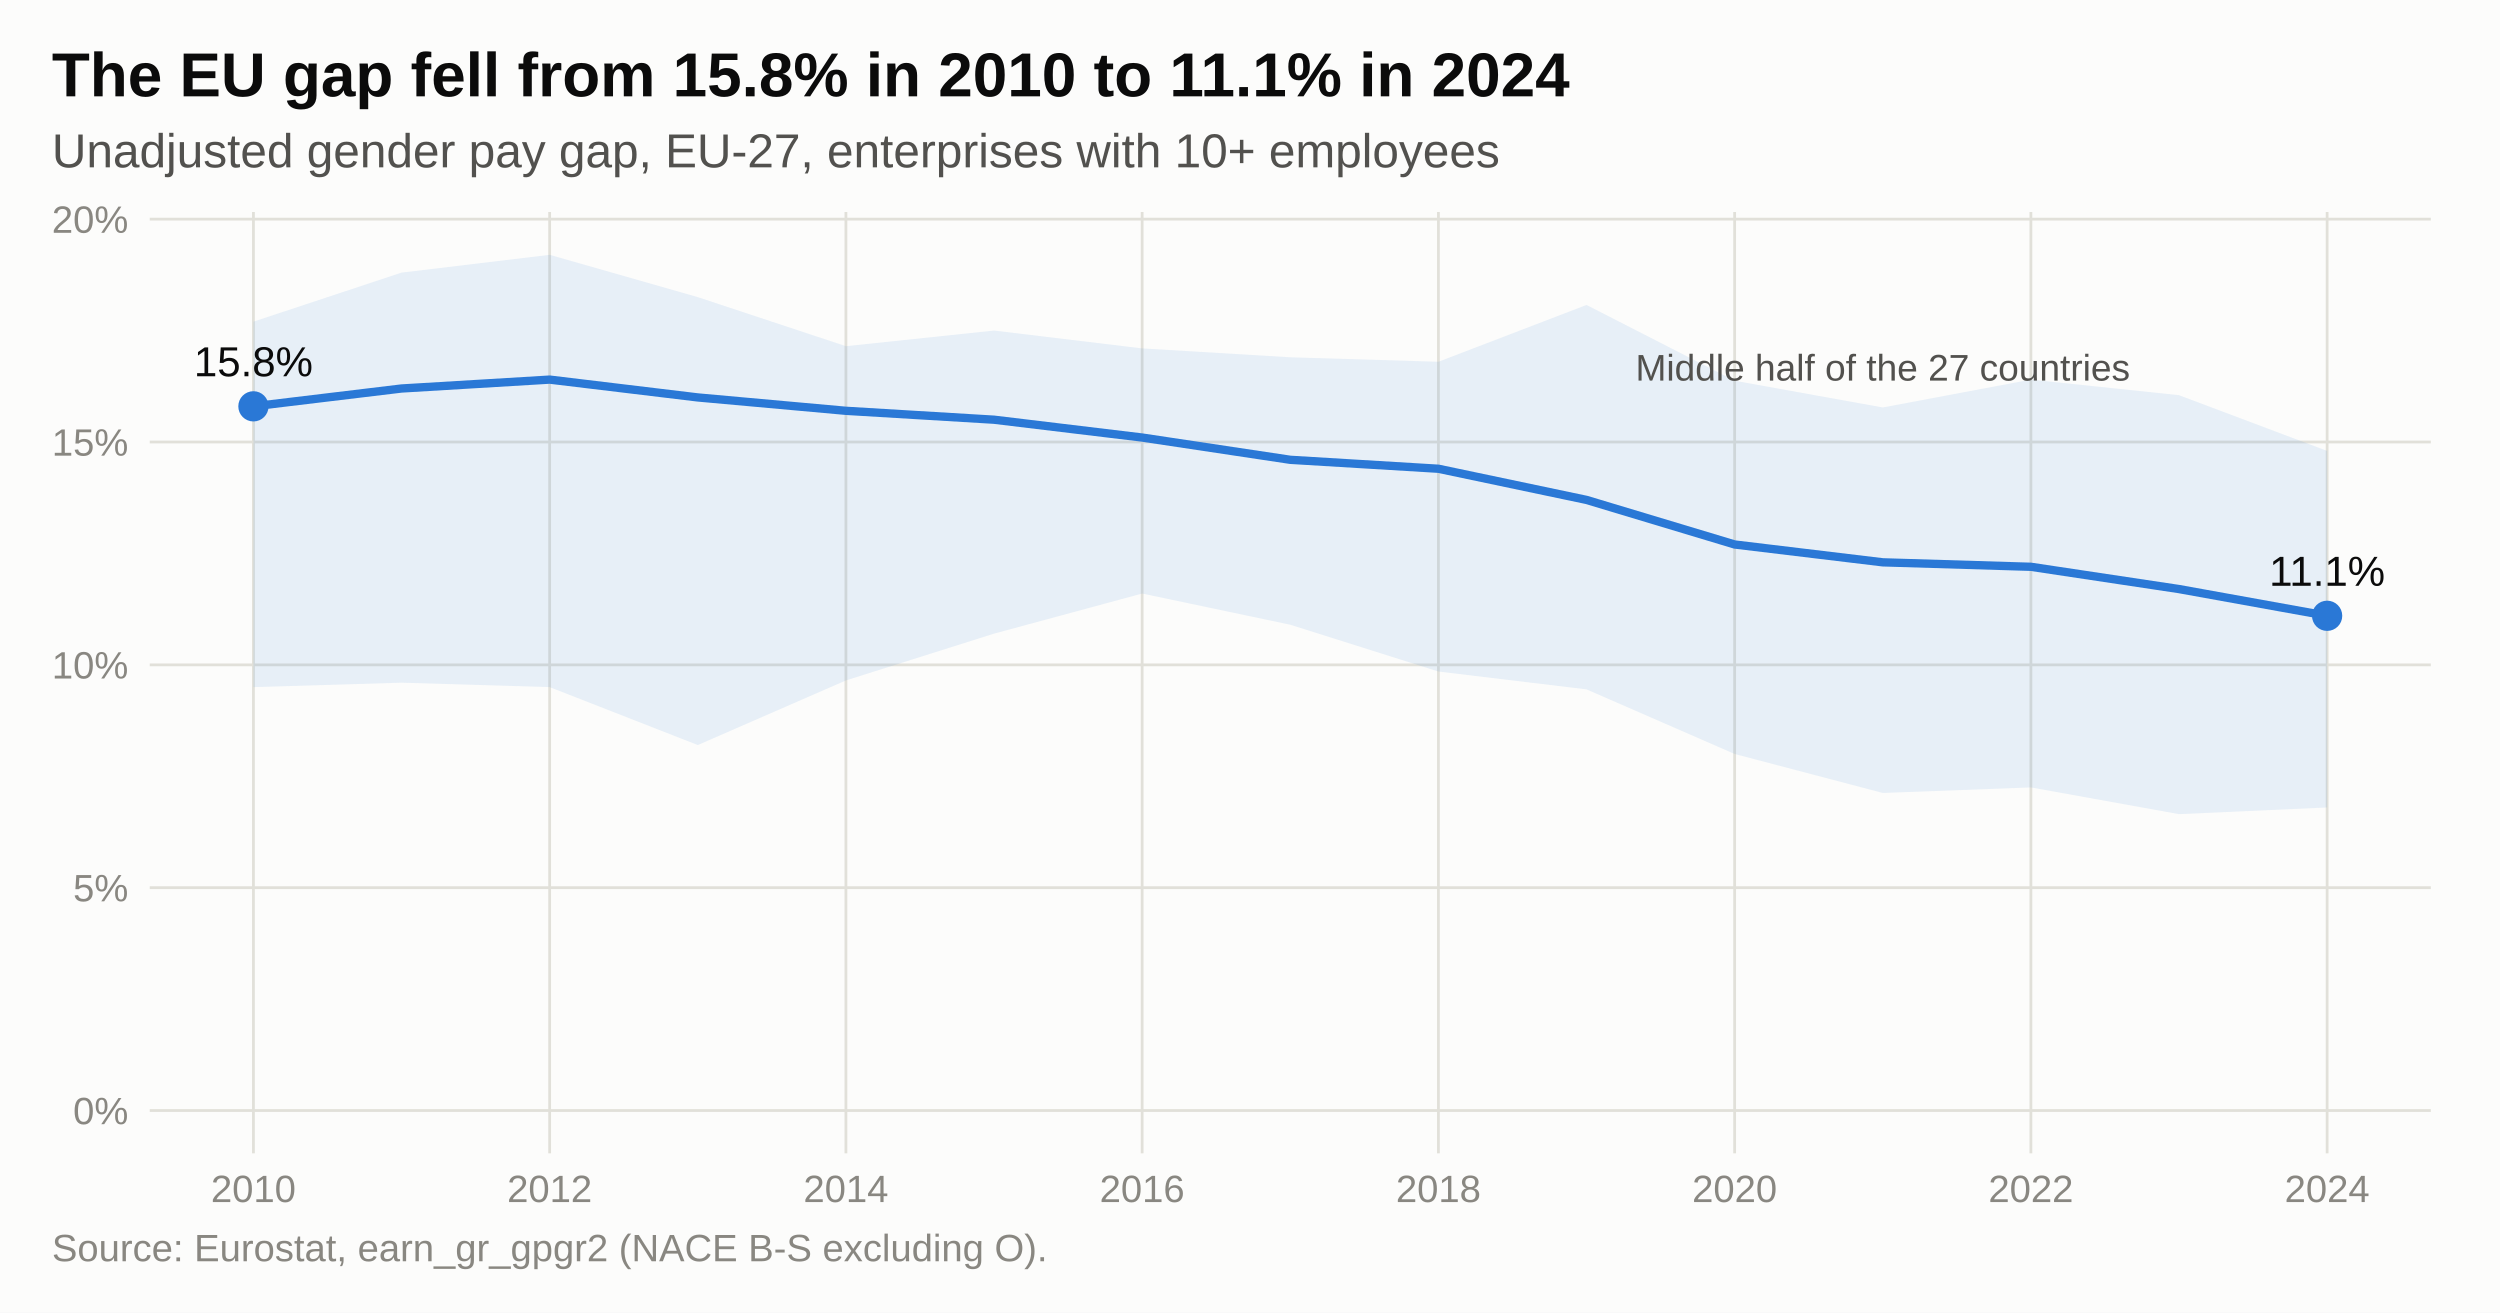
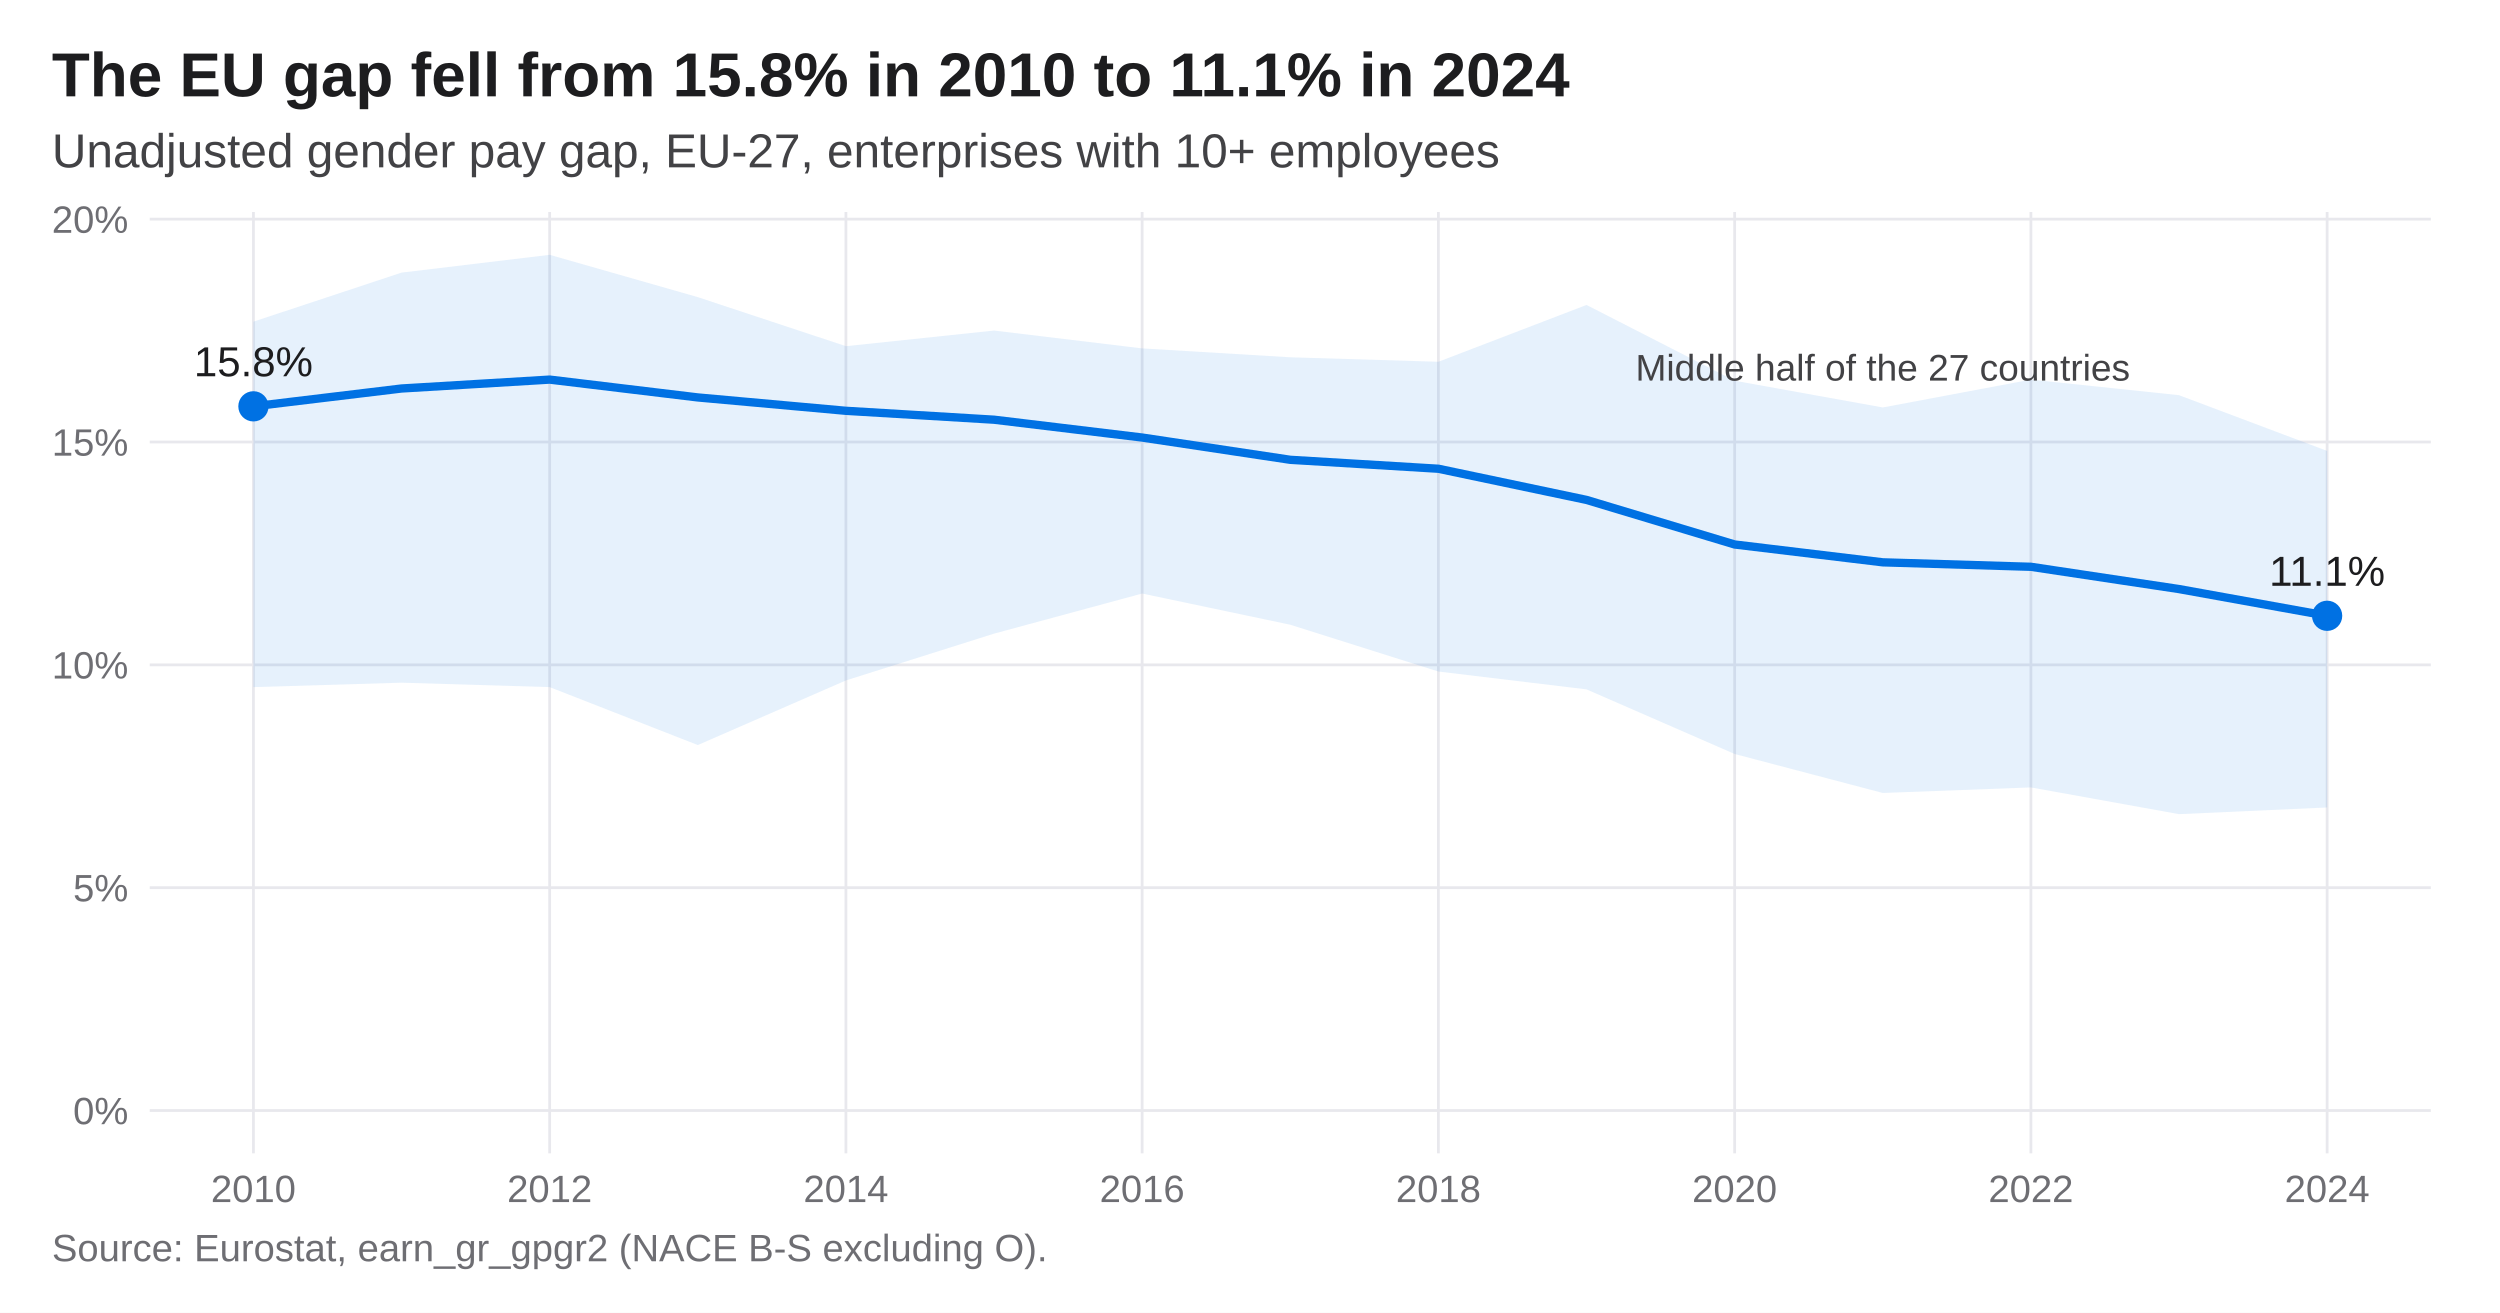
<svg xmlns="http://www.w3.org/2000/svg" width="576.00pt" height="302.40pt" viewBox="0 0 576.00 302.40">
  <g class="svglite">
    <defs>
      <style type="text/css">
    .svglite line, .svglite polyline, .svglite polygon, .svglite path, .svglite rect, .svglite circle {
      fill: none;
      stroke: #000000;
      stroke-linecap: round;
      stroke-linejoin: round;
      stroke-miterlimit: 10.00;
    }
    .svglite text {
      white-space: pre;
    }
    .svglite g.glyphgroup path {
      fill: inherit;
      stroke: none;
    }
  </style>
    </defs>
-     <rect width="100%" height="100%" style="stroke: none; fill: #FCFCFB;" />
+     <rect width="100%" height="100%" style="stroke: none; fill: #FFFFFF;" />
    <defs>
      <clipPath id="cpMC4wMHw1NzYuMDB8MC4wMHwzMDIuNDA=">
        <rect x="0.00" y="0.00" width="576.00" height="302.40" />
      </clipPath>
    </defs>
    <g clip-path="url(#cpMC4wMHw1NzYuMDB8MC4wMHwzMDIuNDA=)">
-       <rect x="0" y="0" width="576.00" height="302.40" style="stroke-width: 1.07; stroke: none; fill: #FCFCFB;" />
+       <rect x="0" y="0" width="576.00" height="302.40" style="stroke-width: 1.07; stroke: none; fill: #FFFFFF;" />
    </g>
    <defs>
      <clipPath id="cpMzQuNTB8NTYwLjA2fDQ4Ljg1fDI2NS43Mw==">
        <rect x="34.50" y="48.85" width="525.56" height="216.88" />
      </clipPath>
    </defs>
    <g clip-path="url(#cpMzQuNTB8NTYwLjA2fDQ4Ljg1fDI2NS43Mw==)">
-       <rect x="34.50" y="48.85" width="525.56" height="216.88" style="stroke-width: 1.07; stroke: none; fill: #FCFCFB;" />
-       <polyline points="34.50,255.87 560.06,255.87 " style="stroke-width: 0.64; stroke: #E1E0D9; stroke-linecap: butt;" />
-       <polyline points="34.50,204.52 560.06,204.52 " style="stroke-width: 0.64; stroke: #E1E0D9; stroke-linecap: butt;" />
-       <polyline points="34.50,153.18 560.06,153.18 " style="stroke-width: 0.64; stroke: #E1E0D9; stroke-linecap: butt;" />
-       <polyline points="34.50,101.84 560.06,101.84 " style="stroke-width: 0.64; stroke: #E1E0D9; stroke-linecap: butt;" />
-       <polyline points="34.50,50.49 560.06,50.49 " style="stroke-width: 0.64; stroke: #E1E0D9; stroke-linecap: butt;" />
-       <polyline points="58.39,265.73 58.39,48.85 " style="stroke-width: 0.64; stroke: #E1E0D9; stroke-linecap: butt;" />
-       <polyline points="126.64,265.73 126.64,48.85 " style="stroke-width: 0.64; stroke: #E1E0D9; stroke-linecap: butt;" />
-       <polyline points="194.90,265.73 194.90,48.85 " style="stroke-width: 0.64; stroke: #E1E0D9; stroke-linecap: butt;" />
-       <polyline points="263.15,265.73 263.15,48.85 " style="stroke-width: 0.64; stroke: #E1E0D9; stroke-linecap: butt;" />
-       <polyline points="331.41,265.73 331.41,48.85 " style="stroke-width: 0.64; stroke: #E1E0D9; stroke-linecap: butt;" />
-       <polyline points="399.66,265.73 399.66,48.85 " style="stroke-width: 0.64; stroke: #E1E0D9; stroke-linecap: butt;" />
-       <polyline points="467.92,265.73 467.92,48.85 " style="stroke-width: 0.64; stroke: #E1E0D9; stroke-linecap: butt;" />
-       <polyline points="536.17,265.73 536.17,48.85 " style="stroke-width: 0.64; stroke: #E1E0D9; stroke-linecap: butt;" />
-       <polygon points="58.39,74.11 92.51,62.81 126.64,58.71 160.77,68.46 194.90,79.76 229.02,76.16 263.15,80.27 297.28,82.32 331.41,83.35 365.53,70.26 399.66,87.72 433.79,93.88 467.92,87.46 502.04,91.05 536.17,103.89 536.17,186.04 502.04,187.58 467.92,181.42 433.79,182.70 399.66,173.72 365.53,158.83 331.41,154.72 297.28,143.94 263.15,136.75 229.02,145.99 194.90,156.77 160.77,171.66 126.64,158.31 92.51,157.29 58.39,158.31 " style="stroke-width: 0.00; stroke: none; stroke-linecap: butt; fill: #2A78D6; fill-opacity: 0.10;" />
+       <rect x="34.50" y="48.85" width="525.56" height="216.88" style="stroke-width: 1.07; stroke: none; fill: #FFFFFF;" />
+       <polyline points="34.50,255.87 560.06,255.87 " style="stroke-width: 0.64; stroke: #E8E8ED; stroke-linecap: butt;" />
+       <polyline points="34.50,204.52 560.06,204.52 " style="stroke-width: 0.64; stroke: #E8E8ED; stroke-linecap: butt;" />
+       <polyline points="34.50,153.18 560.06,153.18 " style="stroke-width: 0.64; stroke: #E8E8ED; stroke-linecap: butt;" />
+       <polyline points="34.50,101.84 560.06,101.84 " style="stroke-width: 0.64; stroke: #E8E8ED; stroke-linecap: butt;" />
+       <polyline points="34.50,50.49 560.06,50.49 " style="stroke-width: 0.64; stroke: #E8E8ED; stroke-linecap: butt;" />
+       <polyline points="58.39,265.73 58.39,48.85 " style="stroke-width: 0.64; stroke: #E8E8ED; stroke-linecap: butt;" />
+       <polyline points="126.64,265.73 126.64,48.85 " style="stroke-width: 0.64; stroke: #E8E8ED; stroke-linecap: butt;" />
+       <polyline points="194.90,265.73 194.90,48.85 " style="stroke-width: 0.64; stroke: #E8E8ED; stroke-linecap: butt;" />
+       <polyline points="263.15,265.73 263.15,48.85 " style="stroke-width: 0.64; stroke: #E8E8ED; stroke-linecap: butt;" />
+       <polyline points="331.41,265.73 331.41,48.85 " style="stroke-width: 0.64; stroke: #E8E8ED; stroke-linecap: butt;" />
+       <polyline points="399.66,265.73 399.66,48.85 " style="stroke-width: 0.64; stroke: #E8E8ED; stroke-linecap: butt;" />
+       <polyline points="467.92,265.73 467.92,48.85 " style="stroke-width: 0.64; stroke: #E8E8ED; stroke-linecap: butt;" />
+       <polyline points="536.17,265.73 536.17,48.85 " style="stroke-width: 0.64; stroke: #E8E8ED; stroke-linecap: butt;" />
+       <polygon points="58.39,74.11 92.51,62.81 126.64,58.71 160.77,68.46 194.90,79.76 229.02,76.16 263.15,80.27 297.28,82.32 331.41,83.35 365.53,70.26 399.66,87.72 433.79,93.88 467.92,87.46 502.04,91.05 536.17,103.89 536.17,186.04 502.04,187.58 467.92,181.42 433.79,182.70 399.66,173.72 365.53,158.83 331.41,154.72 297.28,143.94 263.15,136.75 229.02,145.99 194.90,156.77 160.77,171.66 126.64,158.31 92.51,157.29 58.39,158.31 " style="stroke-width: 0.00; stroke: none; stroke-linecap: butt; fill: #0071E3; fill-opacity: 0.10;" />
      <polyline points="58.39,74.11 92.51,62.81 126.64,58.71 160.77,68.46 194.90,79.76 229.02,76.16 263.15,80.27 297.28,82.32 331.41,83.35 365.53,70.26 399.66,87.72 433.79,93.88 467.92,87.46 502.04,91.05 536.17,103.89 " style="stroke-width: 1.07; stroke: none; stroke-linecap: butt;" />
      <polyline points="536.17,186.04 502.04,187.58 467.92,181.42 433.79,182.70 399.66,173.72 365.53,158.83 331.41,154.72 297.28,143.94 263.15,136.75 229.02,145.99 194.90,156.77 160.77,171.66 126.64,158.31 92.51,157.29 58.39,158.31 " style="stroke-width: 1.07; stroke: none; stroke-linecap: butt;" />
-       <polyline points="58.39,93.62 92.51,89.51 126.64,87.46 160.77,91.57 194.90,94.65 229.02,96.70 263.15,100.81 297.28,105.94 331.41,108.00 365.53,115.18 399.66,125.45 433.79,129.56 467.92,130.59 502.04,135.72 536.17,141.88 " style="stroke-width: 1.92; stroke: #2A78D6; stroke-linecap: butt;" />
-       <circle cx="58.39" cy="93.62" r="3.13" style="stroke-width: 0.71; stroke: #2A78D6; fill: #2A78D6;" />
-       <circle cx="536.17" cy="141.88" r="3.13" style="stroke-width: 0.71; stroke: #2A78D6; fill: #2A78D6;" />
-       <text x="58.39" y="86.69" text-anchor="middle" style="font-size: 9.67px;fill: #0B0B0B; font-family: &quot;Arial&quot;;" textLength="27.41px" lengthAdjust="spacingAndGlyphs">15.8%</text>
-       <text x="536.17" y="134.96" text-anchor="middle" style="font-size: 9.67px;fill: #0B0B0B; font-family: &quot;Arial&quot;;" textLength="26.69px" lengthAdjust="spacingAndGlyphs">11.1%</text>
-       <text x="433.79" y="87.69" text-anchor="middle" style="font-size: 8.54px;fill: #52514E; font-family: &quot;Arial&quot;;" textLength="113.92px" lengthAdjust="spacingAndGlyphs">Middle half of the 27 countries</text>
+       <polyline points="58.39,93.62 92.51,89.51 126.64,87.46 160.77,91.57 194.90,94.65 229.02,96.70 263.15,100.81 297.28,105.94 331.41,108.00 365.53,115.18 399.66,125.45 433.79,129.56 467.92,130.59 502.04,135.72 536.17,141.88 " style="stroke-width: 1.92; stroke: #0071E3; stroke-linecap: butt;" />
+       <circle cx="58.39" cy="93.62" r="3.13" style="stroke-width: 0.71; stroke: #0071E3; fill: #0071E3;" />
+       <circle cx="536.17" cy="141.88" r="3.13" style="stroke-width: 0.71; stroke: #0071E3; fill: #0071E3;" />
+       <text x="58.39" y="86.69" text-anchor="middle" style="font-size: 9.67px;fill: #1D1D1F; font-family: &quot;Arial&quot;;" textLength="27.41px" lengthAdjust="spacingAndGlyphs">15.8%</text>
+       <text x="536.17" y="134.96" text-anchor="middle" style="font-size: 9.67px;fill: #1D1D1F; font-family: &quot;Arial&quot;;" textLength="26.69px" lengthAdjust="spacingAndGlyphs">11.1%</text>
+       <text x="433.79" y="87.69" text-anchor="middle" style="font-size: 8.54px;fill: #424245; font-family: &quot;Arial&quot;;" textLength="113.92px" lengthAdjust="spacingAndGlyphs">Middle half of the 27 countries</text>
    </g>
    <g clip-path="url(#cpMC4wMHw1NzYuMDB8MC4wMHwzMDIuNDA=)">
-       <text x="29.56" y="259.02" text-anchor="end" style="font-size: 8.80px;fill: #898781; font-family: &quot;Arial&quot;;" textLength="12.72px" lengthAdjust="spacingAndGlyphs">0%</text>
-       <text x="29.56" y="207.67" text-anchor="end" style="font-size: 8.80px;fill: #898781; font-family: &quot;Arial&quot;;" textLength="12.72px" lengthAdjust="spacingAndGlyphs">5%</text>
-       <text x="29.56" y="156.33" text-anchor="end" style="font-size: 8.80px;fill: #898781; font-family: &quot;Arial&quot;;" textLength="17.61px" lengthAdjust="spacingAndGlyphs">10%</text>
-       <text x="29.56" y="104.99" text-anchor="end" style="font-size: 8.80px;fill: #898781; font-family: &quot;Arial&quot;;" textLength="17.61px" lengthAdjust="spacingAndGlyphs">15%</text>
-       <text x="29.56" y="53.64" text-anchor="end" style="font-size: 8.80px;fill: #898781; font-family: &quot;Arial&quot;;" textLength="17.61px" lengthAdjust="spacingAndGlyphs">20%</text>
-       <text x="58.39" y="276.96" text-anchor="middle" style="font-size: 8.80px;fill: #898781; font-family: &quot;Arial&quot;;" textLength="19.56px" lengthAdjust="spacingAndGlyphs">2010</text>
-       <text x="126.64" y="276.96" text-anchor="middle" style="font-size: 8.80px;fill: #898781; font-family: &quot;Arial&quot;;" textLength="19.56px" lengthAdjust="spacingAndGlyphs">2012</text>
-       <text x="194.90" y="276.96" text-anchor="middle" style="font-size: 8.80px;fill: #898781; font-family: &quot;Arial&quot;;" textLength="19.56px" lengthAdjust="spacingAndGlyphs">2014</text>
-       <text x="263.15" y="276.96" text-anchor="middle" style="font-size: 8.80px;fill: #898781; font-family: &quot;Arial&quot;;" textLength="19.56px" lengthAdjust="spacingAndGlyphs">2016</text>
-       <text x="331.41" y="276.96" text-anchor="middle" style="font-size: 8.80px;fill: #898781; font-family: &quot;Arial&quot;;" textLength="19.56px" lengthAdjust="spacingAndGlyphs">2018</text>
-       <text x="399.66" y="276.96" text-anchor="middle" style="font-size: 8.80px;fill: #898781; font-family: &quot;Arial&quot;;" textLength="19.56px" lengthAdjust="spacingAndGlyphs">2020</text>
-       <text x="467.92" y="276.96" text-anchor="middle" style="font-size: 8.80px;fill: #898781; font-family: &quot;Arial&quot;;" textLength="19.56px" lengthAdjust="spacingAndGlyphs">2022</text>
-       <text x="536.17" y="276.96" text-anchor="middle" style="font-size: 8.80px;fill: #898781; font-family: &quot;Arial&quot;;" textLength="19.56px" lengthAdjust="spacingAndGlyphs">2024</text>
-       <text x="11.96" y="38.56" style="font-size: 11.00px;fill: #52514E; font-family: &quot;Arial&quot;;" textLength="333.80px" lengthAdjust="spacingAndGlyphs">Unadjusted gender pay gap, EU-27, enterprises with 10+ employees</text>
-       <text x="11.96" y="22.19" style="font-size: 14.30px; font-weight: bold;fill: #0B0B0B; font-family: &quot;Arial&quot;;" textLength="349.64px" lengthAdjust="spacingAndGlyphs">The EU gap fell from 15.8% in 2010 to 11.1% in 2024</text>
-       <text x="11.96" y="290.59" style="font-size: 8.80px;fill: #898781; font-family: &quot;Arial&quot;;" textLength="229.23px" lengthAdjust="spacingAndGlyphs">Source: Eurostat, earn_gr_gpgr2 (NACE B-S excluding O).</text>
+       <text x="29.56" y="259.02" text-anchor="end" style="font-size: 8.80px;fill: #6E6E73; font-family: &quot;Arial&quot;;" textLength="12.72px" lengthAdjust="spacingAndGlyphs">0%</text>
+       <text x="29.56" y="207.67" text-anchor="end" style="font-size: 8.80px;fill: #6E6E73; font-family: &quot;Arial&quot;;" textLength="12.72px" lengthAdjust="spacingAndGlyphs">5%</text>
+       <text x="29.56" y="156.33" text-anchor="end" style="font-size: 8.80px;fill: #6E6E73; font-family: &quot;Arial&quot;;" textLength="17.61px" lengthAdjust="spacingAndGlyphs">10%</text>
+       <text x="29.56" y="104.99" text-anchor="end" style="font-size: 8.80px;fill: #6E6E73; font-family: &quot;Arial&quot;;" textLength="17.61px" lengthAdjust="spacingAndGlyphs">15%</text>
+       <text x="29.56" y="53.64" text-anchor="end" style="font-size: 8.80px;fill: #6E6E73; font-family: &quot;Arial&quot;;" textLength="17.61px" lengthAdjust="spacingAndGlyphs">20%</text>
+       <text x="58.39" y="276.96" text-anchor="middle" style="font-size: 8.80px;fill: #6E6E73; font-family: &quot;Arial&quot;;" textLength="19.56px" lengthAdjust="spacingAndGlyphs">2010</text>
+       <text x="126.64" y="276.96" text-anchor="middle" style="font-size: 8.80px;fill: #6E6E73; font-family: &quot;Arial&quot;;" textLength="19.56px" lengthAdjust="spacingAndGlyphs">2012</text>
+       <text x="194.90" y="276.96" text-anchor="middle" style="font-size: 8.80px;fill: #6E6E73; font-family: &quot;Arial&quot;;" textLength="19.56px" lengthAdjust="spacingAndGlyphs">2014</text>
+       <text x="263.15" y="276.96" text-anchor="middle" style="font-size: 8.80px;fill: #6E6E73; font-family: &quot;Arial&quot;;" textLength="19.56px" lengthAdjust="spacingAndGlyphs">2016</text>
+       <text x="331.41" y="276.96" text-anchor="middle" style="font-size: 8.80px;fill: #6E6E73; font-family: &quot;Arial&quot;;" textLength="19.56px" lengthAdjust="spacingAndGlyphs">2018</text>
+       <text x="399.66" y="276.96" text-anchor="middle" style="font-size: 8.80px;fill: #6E6E73; font-family: &quot;Arial&quot;;" textLength="19.56px" lengthAdjust="spacingAndGlyphs">2020</text>
+       <text x="467.92" y="276.96" text-anchor="middle" style="font-size: 8.80px;fill: #6E6E73; font-family: &quot;Arial&quot;;" textLength="19.56px" lengthAdjust="spacingAndGlyphs">2022</text>
+       <text x="536.17" y="276.96" text-anchor="middle" style="font-size: 8.80px;fill: #6E6E73; font-family: &quot;Arial&quot;;" textLength="19.56px" lengthAdjust="spacingAndGlyphs">2024</text>
+       <text x="11.96" y="38.56" style="font-size: 11.00px;fill: #424245; font-family: &quot;Arial&quot;;" textLength="333.80px" lengthAdjust="spacingAndGlyphs">Unadjusted gender pay gap, EU-27, enterprises with 10+ employees</text>
+       <text x="11.96" y="22.19" style="font-size: 14.30px; font-weight: bold;fill: #1D1D1F; font-family: &quot;Arial&quot;;" textLength="349.64px" lengthAdjust="spacingAndGlyphs">The EU gap fell from 15.8% in 2010 to 11.1% in 2024</text>
+       <text x="11.96" y="290.59" style="font-size: 8.80px;fill: #6E6E73; font-family: &quot;Arial&quot;;" textLength="229.23px" lengthAdjust="spacingAndGlyphs">Source: Eurostat, earn_gr_gpgr2 (NACE B-S excluding O).</text>
    </g>
  </g>
</svg>
